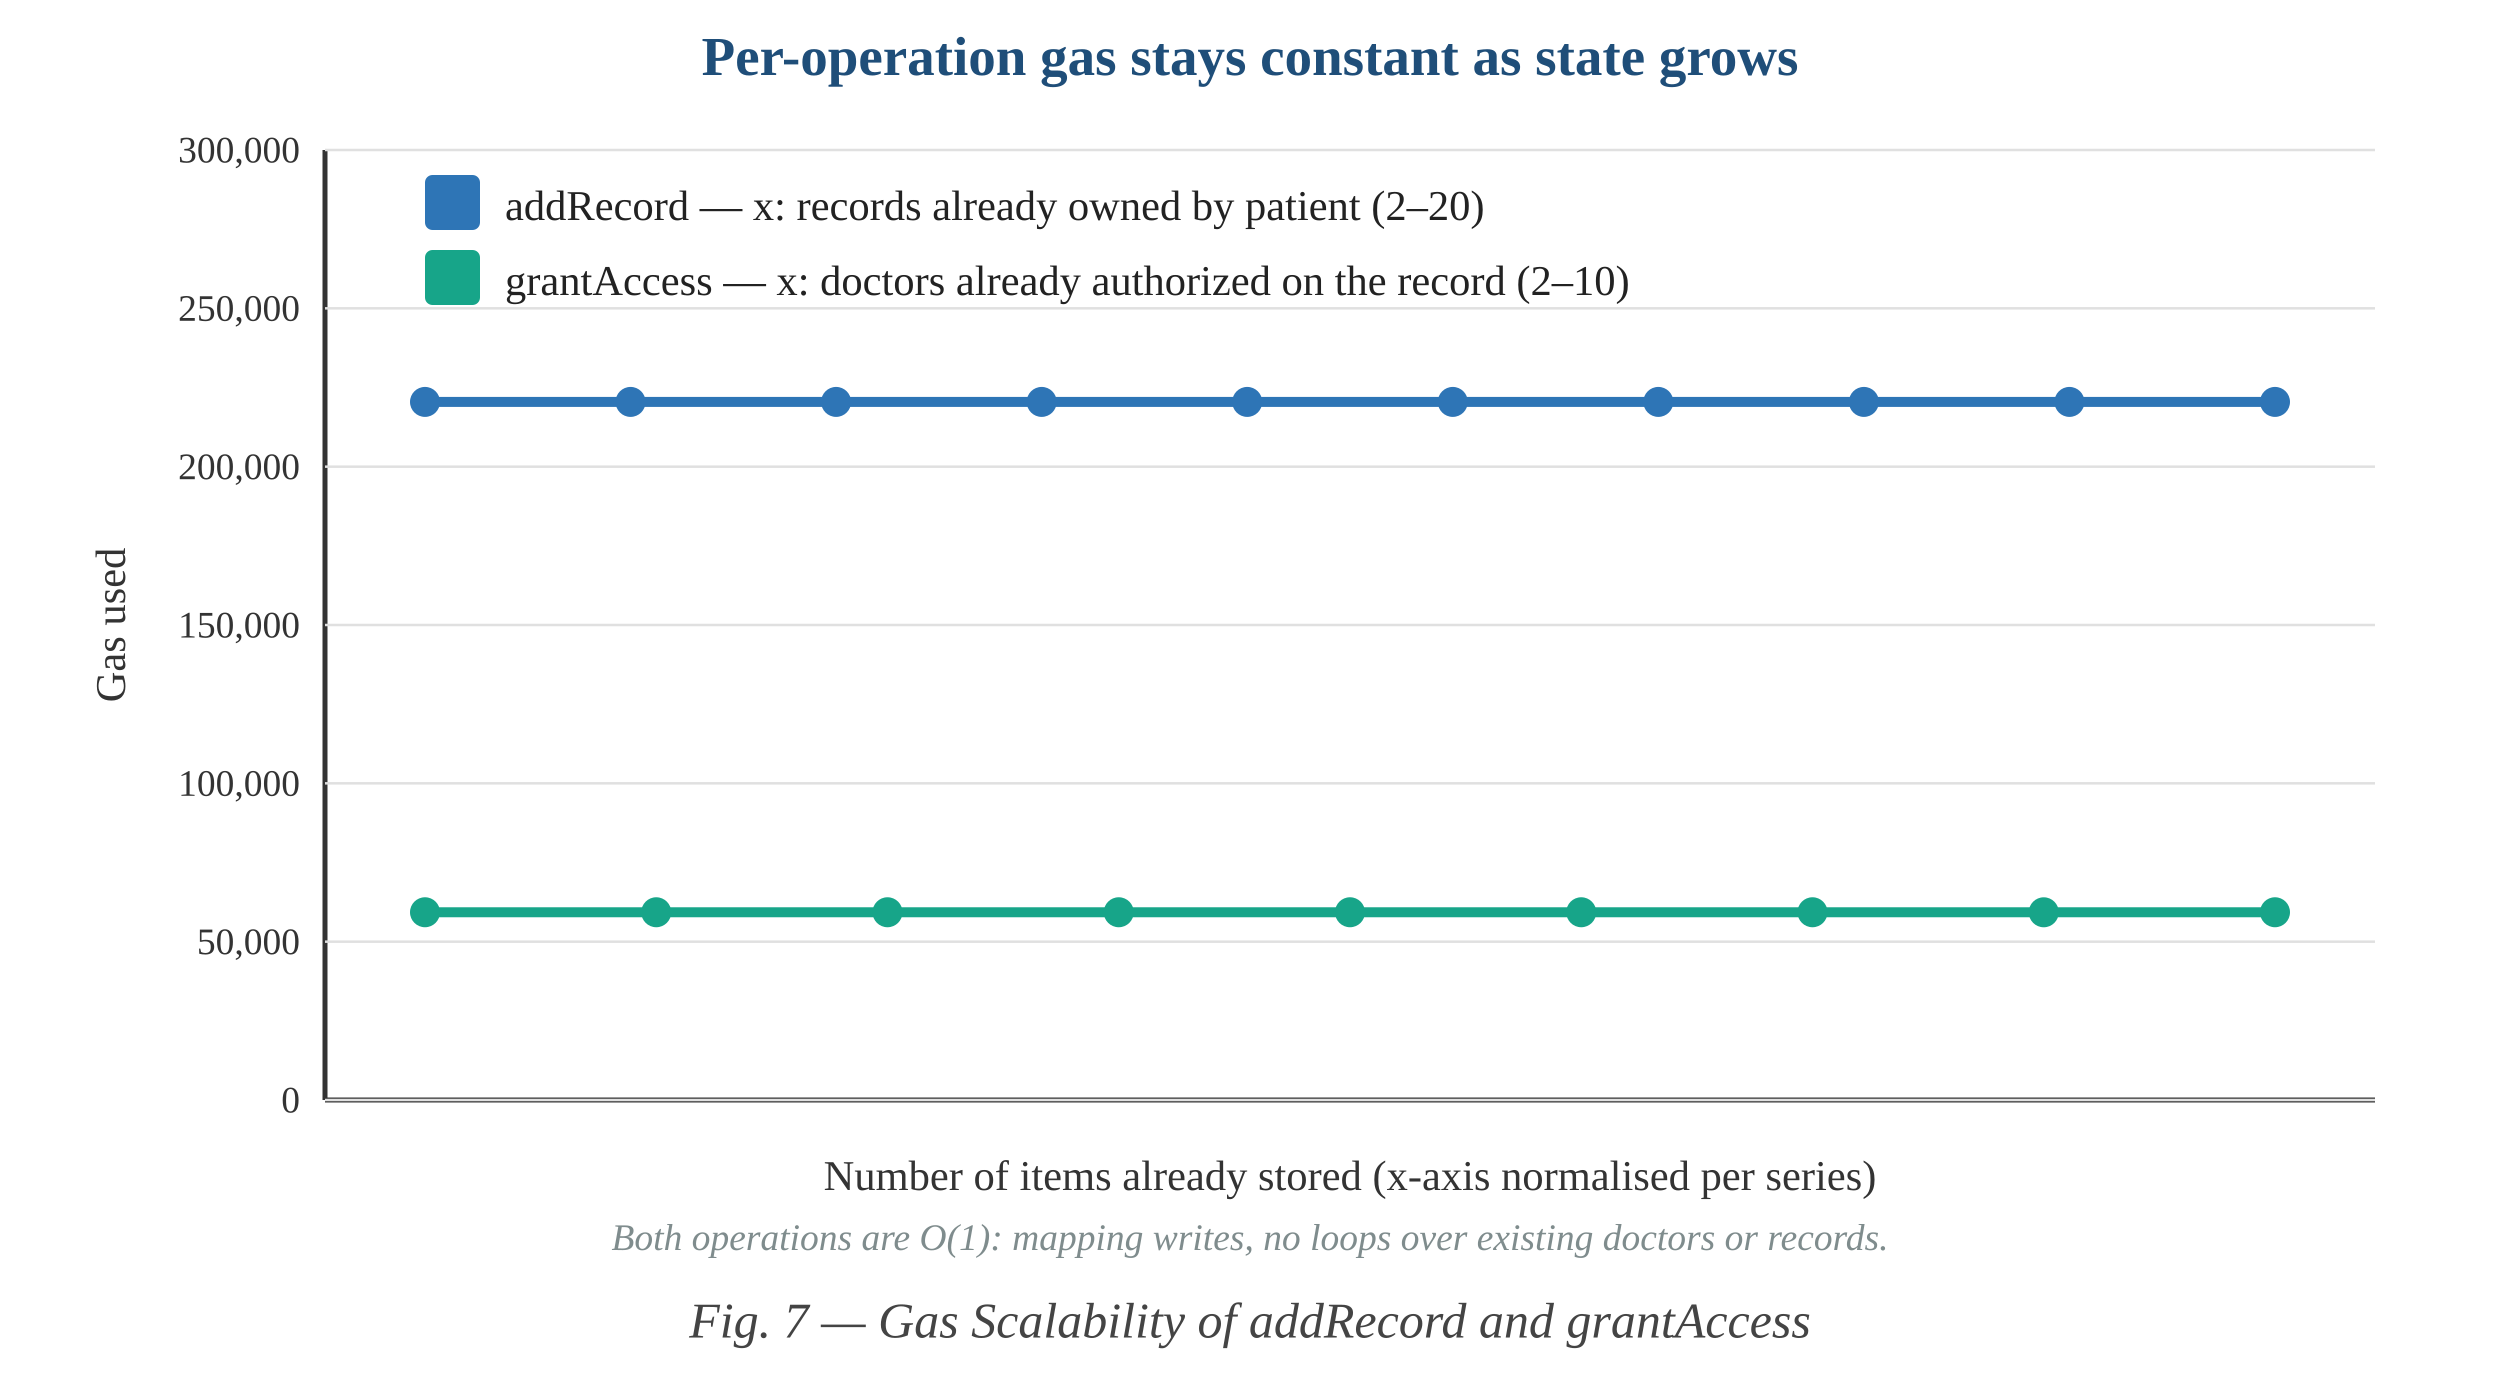
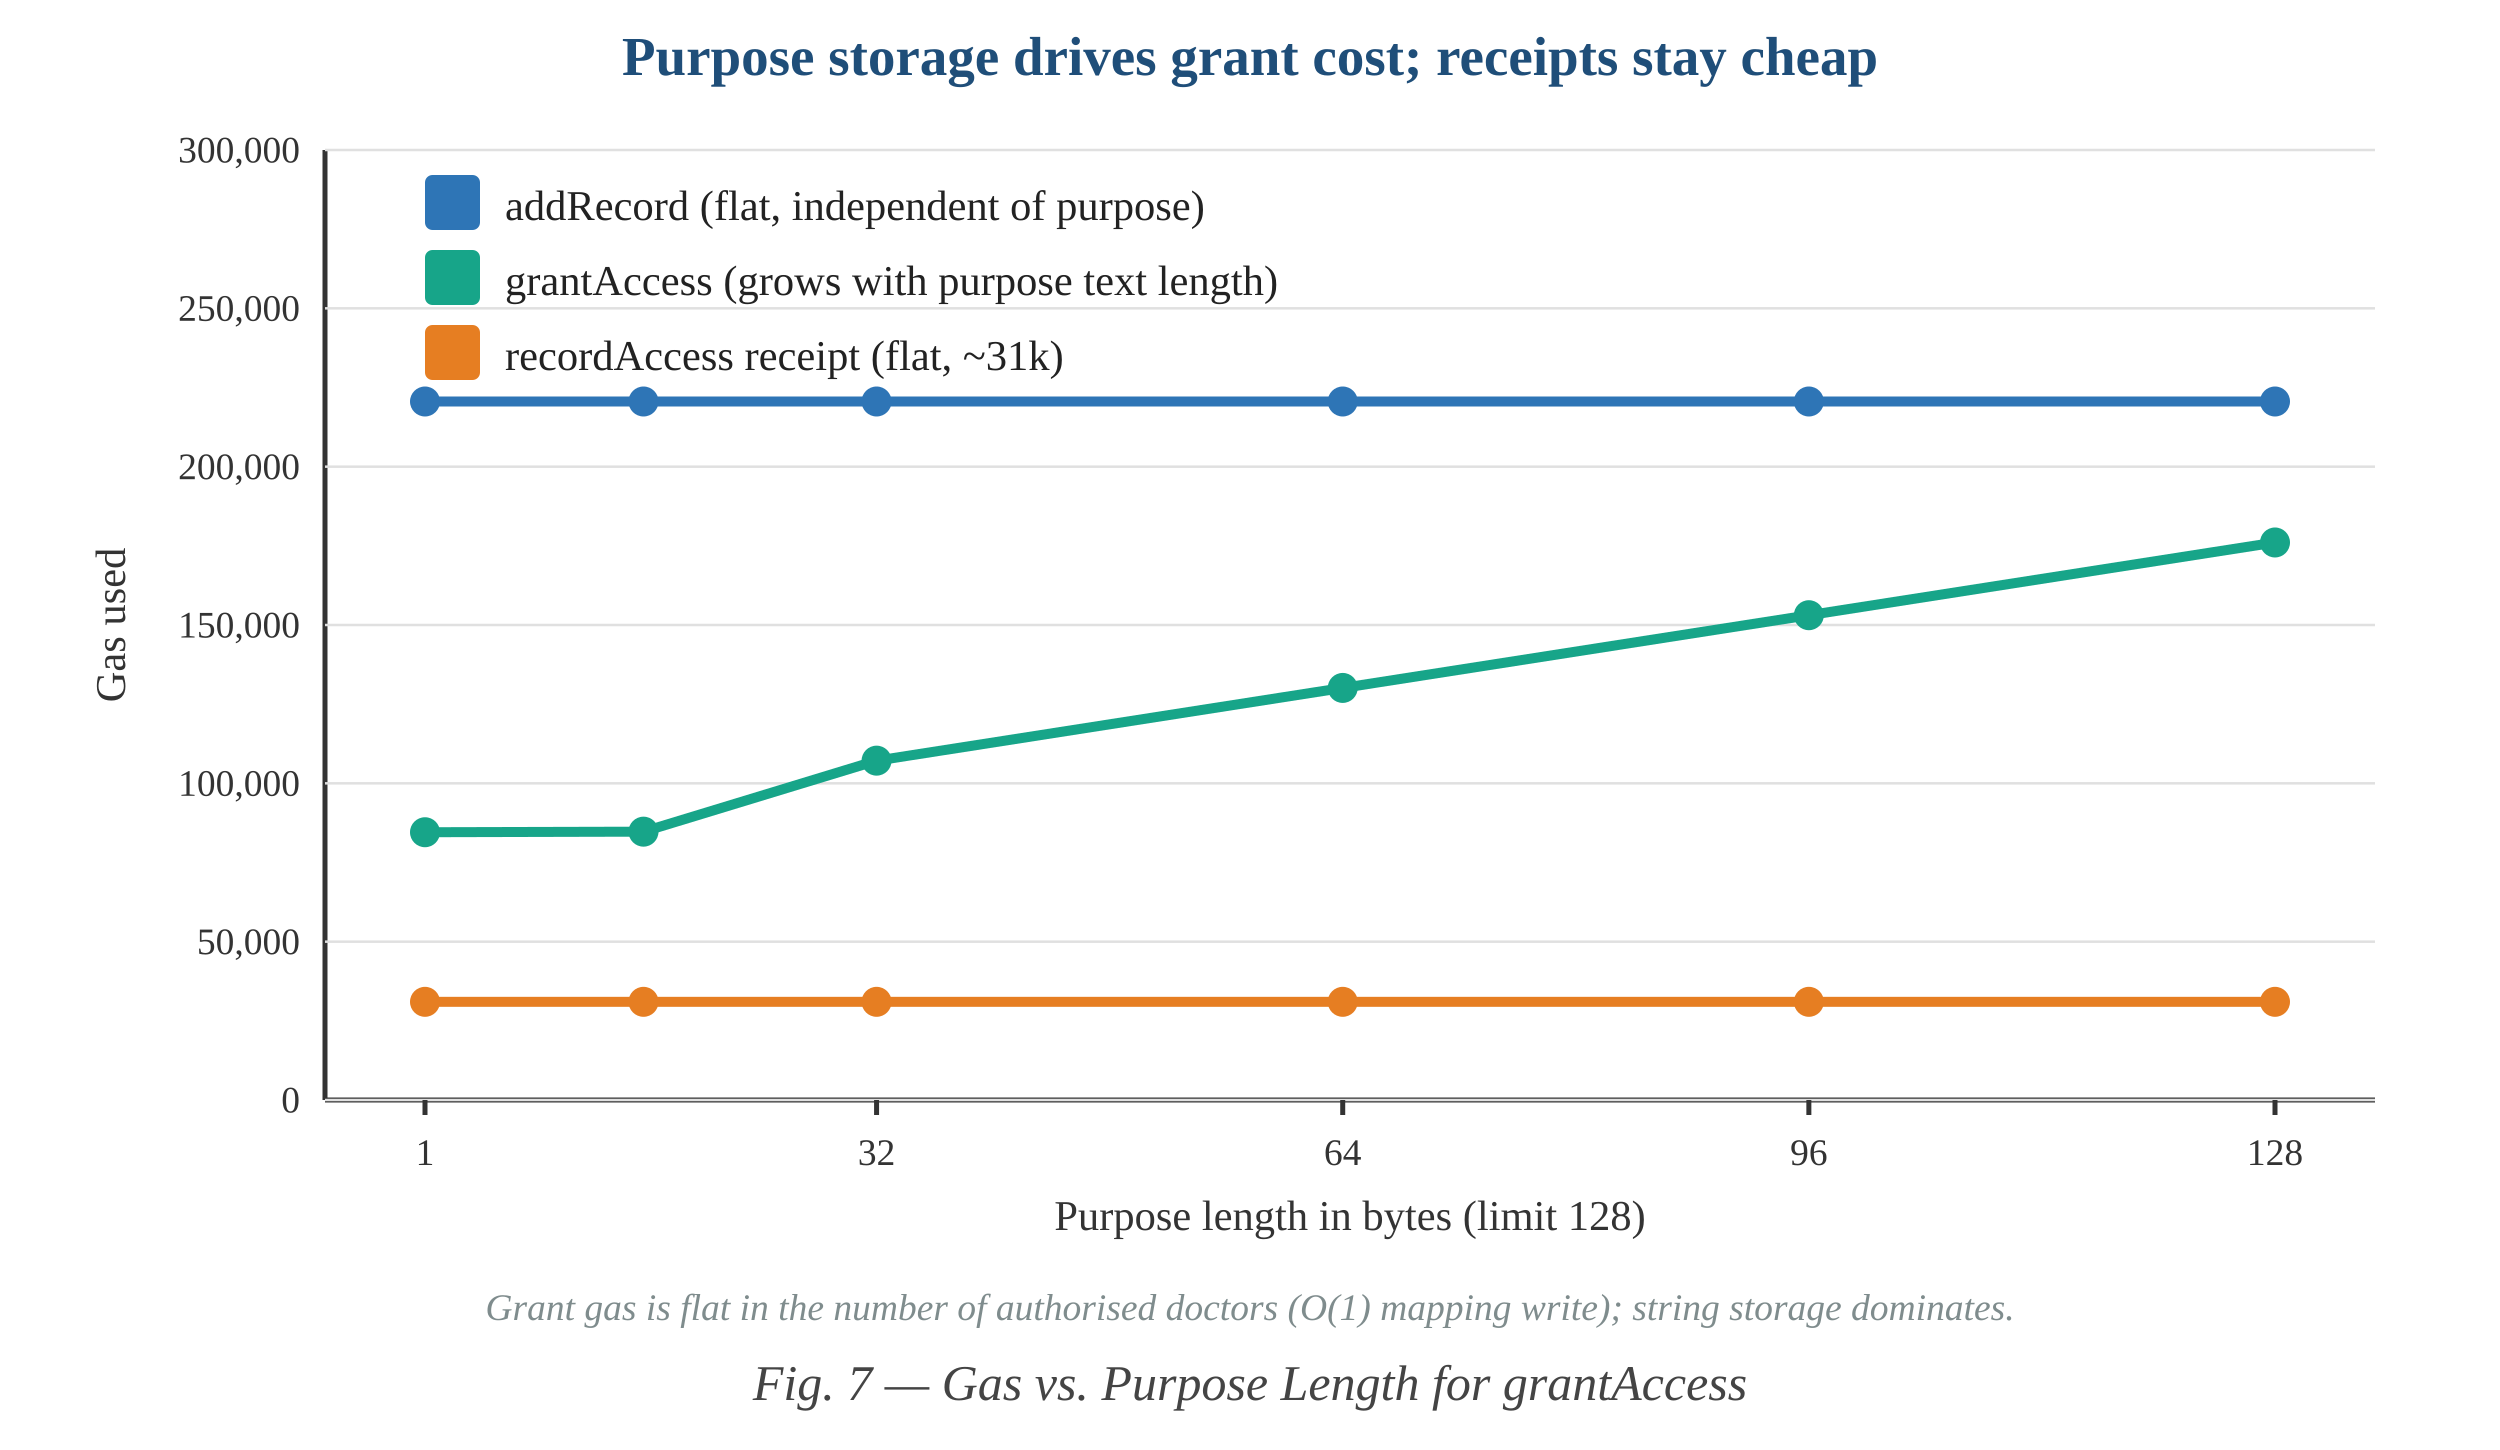
- <svg xmlns="http://www.w3.org/2000/svg" width="1000" height="560" viewBox="0 0 1000 560" font-family="'Times New Roman', Georgia, serif">
+ <svg xmlns="http://www.w3.org/2000/svg" width="1000" height="580" viewBox="0 0 1000 580" font-family="'Times New Roman', Georgia, serif">
  <defs>
    <marker id="m1F4E79" viewBox="0 0 10 10" refX="8" refY="5" markerWidth="7" markerHeight="7" orient="auto-start-reverse">
      <path d="M0 0 L10 5 L0 10 z" fill="#1F4E79" />
    </marker>
    <marker id="mE67E22" viewBox="0 0 10 10" refX="8" refY="5" markerWidth="7" markerHeight="7" orient="auto-start-reverse">
      <path d="M0 0 L10 5 L0 10 z" fill="#E67E22" />
    </marker>
    <marker id="mC0392B" viewBox="0 0 10 10" refX="8" refY="5" markerWidth="7" markerHeight="7" orient="auto-start-reverse">
      <path d="M0 0 L10 5 L0 10 z" fill="#C0392B" />
    </marker>
    <marker id="m7F8C8D" viewBox="0 0 10 10" refX="8" refY="5" markerWidth="7" markerHeight="7" orient="auto-start-reverse">
      <path d="M0 0 L10 5 L0 10 z" fill="#7F8C8D" />
    </marker>
    <marker id="m17A589" viewBox="0 0 10 10" refX="8" refY="5" markerWidth="7" markerHeight="7" orient="auto-start-reverse">
      <path d="M0 0 L10 5 L0 10 z" fill="#17A589" />
    </marker>
    <marker id="m2E75B6" viewBox="0 0 10 10" refX="8" refY="5" markerWidth="7" markerHeight="7" orient="auto-start-reverse">
      <path d="M0 0 L10 5 L0 10 z" fill="#2E75B6" />
    </marker>
  </defs>
-   <rect width="1000" height="560" fill="#FFFFFF" />
+   <rect width="1000" height="580" fill="#FFFFFF" />
  <line x1="130" y1="60" x2="130" y2="440" stroke="#333" stroke-width="2" />
  <line x1="130" y1="440" x2="950" y2="440" stroke="#333" stroke-width="2" />
  <line x1="130" y1="440.0" x2="950" y2="440.0" stroke="#E0E0E0" stroke-width="1" />
  <text x="120" y="445.0" font-size="15" fill="#333" font-weight="normal" text-anchor="end" font-style="normal">0</text>
  <line x1="130" y1="376.667" x2="950" y2="376.667" stroke="#E0E0E0" stroke-width="1" />
  <text x="120" y="381.667" font-size="15" fill="#333" font-weight="normal" text-anchor="end" font-style="normal">50,000</text>
  <line x1="130" y1="313.333" x2="950" y2="313.333" stroke="#E0E0E0" stroke-width="1" />
  <text x="120" y="318.333" font-size="15" fill="#333" font-weight="normal" text-anchor="end" font-style="normal">100,000</text>
  <line x1="130" y1="250.0" x2="950" y2="250.0" stroke="#E0E0E0" stroke-width="1" />
  <text x="120" y="255.0" font-size="15" fill="#333" font-weight="normal" text-anchor="end" font-style="normal">150,000</text>
  <line x1="130" y1="186.667" x2="950" y2="186.667" stroke="#E0E0E0" stroke-width="1" />
  <text x="120" y="191.667" font-size="15" fill="#333" font-weight="normal" text-anchor="end" font-style="normal">200,000</text>
  <line x1="130" y1="123.333" x2="950" y2="123.333" stroke="#E0E0E0" stroke-width="1" />
  <text x="120" y="128.333" font-size="15" fill="#333" font-weight="normal" text-anchor="end" font-style="normal">250,000</text>
  <line x1="130" y1="60.0" x2="950" y2="60.0" stroke="#E0E0E0" stroke-width="1" />
  <text x="120" y="65.0" font-size="15" fill="#333" font-weight="normal" text-anchor="end" font-style="normal">300,000</text>
  <text x="50" y="250.0" font-size="17" fill="#333" font-weight="normal" text-anchor="middle" font-style="normal" transform="rotate(-90 50 250.0)">Gas used</text>
-   <path d="M 170.0 160.766 L 252.222 160.766 L 334.444 160.766 L 416.667 160.766 L 498.889 160.766 L 581.111 160.766 L 663.333 160.766 L 745.556 160.766 L 827.778 160.766 L 910.0 160.766" fill="none" stroke="#2E75B6" stroke-width="4" />
-   <circle cx="170.0" cy="160.766" r="6" fill="#2E75B6" />
-   <circle cx="252.222" cy="160.766" r="6" fill="#2E75B6" />
-   <circle cx="334.444" cy="160.766" r="6" fill="#2E75B6" />
-   <circle cx="416.667" cy="160.766" r="6" fill="#2E75B6" />
-   <circle cx="498.889" cy="160.766" r="6" fill="#2E75B6" />
-   <circle cx="581.111" cy="160.766" r="6" fill="#2E75B6" />
-   <circle cx="663.333" cy="160.766" r="6" fill="#2E75B6" />
-   <circle cx="745.556" cy="160.766" r="6" fill="#2E75B6" />
-   <circle cx="827.778" cy="160.766" r="6" fill="#2E75B6" />
-   <circle cx="910.0" cy="160.766" r="6" fill="#2E75B6" />
+   <line x1="170.0" y1="440" x2="170.0" y2="446" stroke="#333" stroke-width="2" />
+   <text x="170.0" y="466" font-size="15" fill="#333" font-weight="normal" text-anchor="middle" font-style="normal">1</text>
+   <line x1="350.63" y1="440" x2="350.63" y2="446" stroke="#333" stroke-width="2" />
+   <text x="350.63" y="466" font-size="15" fill="#333" font-weight="normal" text-anchor="middle" font-style="normal">32</text>
+   <line x1="537.087" y1="440" x2="537.087" y2="446" stroke="#333" stroke-width="2" />
+   <text x="537.087" y="466" font-size="15" fill="#333" font-weight="normal" text-anchor="middle" font-style="normal">64</text>
+   <line x1="723.543" y1="440" x2="723.543" y2="446" stroke="#333" stroke-width="2" />
+   <text x="723.543" y="466" font-size="15" fill="#333" font-weight="normal" text-anchor="middle" font-style="normal">96</text>
+   <line x1="910.0" y1="440" x2="910.0" y2="446" stroke="#333" stroke-width="2" />
+   <text x="910.0" y="466" font-size="15" fill="#333" font-weight="normal" text-anchor="middle" font-style="normal">128</text>
+   <path d="M 170.0 160.6 L 257.402 160.6 L 350.63 160.6 L 537.087 160.6 L 723.543 160.6 L 910.0 160.6" fill="none" stroke="#2E75B6" stroke-width="4" />
+   <circle cx="170.0" cy="160.6" r="6" fill="#2E75B6" />
+   <circle cx="257.402" cy="160.6" r="6" fill="#2E75B6" />
+   <circle cx="350.63" cy="160.6" r="6" fill="#2E75B6" />
+   <circle cx="537.087" cy="160.6" r="6" fill="#2E75B6" />
+   <circle cx="723.543" cy="160.6" r="6" fill="#2E75B6" />
+   <circle cx="910.0" cy="160.6" r="6" fill="#2E75B6" />
  <rect x="170" y="70" width="22" height="22" rx="3" fill="#2E75B6" />
-   <text x="202" y="88" font-size="17" fill="#222" font-weight="normal" text-anchor="start" font-style="normal">addRecord — x: records already owned by patient (2–20)</text>
-   <path d="M 170.0 364.902 L 262.5 364.902 L 355.0 364.902 L 447.5 364.902 L 540.0 364.902 L 632.5 364.902 L 725.0 364.902 L 817.5 364.917 L 910.0 364.902" fill="none" stroke="#17A589" stroke-width="4" />
-   <circle cx="170.0" cy="364.902" r="6" fill="#17A589" />
-   <circle cx="262.5" cy="364.902" r="6" fill="#17A589" />
-   <circle cx="355.0" cy="364.902" r="6" fill="#17A589" />
-   <circle cx="447.5" cy="364.902" r="6" fill="#17A589" />
-   <circle cx="540.0" cy="364.902" r="6" fill="#17A589" />
-   <circle cx="632.5" cy="364.902" r="6" fill="#17A589" />
-   <circle cx="725.0" cy="364.902" r="6" fill="#17A589" />
-   <circle cx="817.5" cy="364.917" r="6" fill="#17A589" />
-   <circle cx="910.0" cy="364.902" r="6" fill="#17A589" />
+   <text x="202" y="88" font-size="17" fill="#222" font-weight="normal" text-anchor="start" font-style="normal">addRecord (flat, independent of purpose)</text>
+   <path d="M 170.0 332.894 L 257.402 332.666 L 350.63 304.261 L 537.087 275.172 L 723.543 246.083 L 910.0 216.994" fill="none" stroke="#17A589" stroke-width="4" />
+   <circle cx="170.0" cy="332.894" r="6" fill="#17A589" />
+   <circle cx="257.402" cy="332.666" r="6" fill="#17A589" />
+   <circle cx="350.63" cy="304.261" r="6" fill="#17A589" />
+   <circle cx="537.087" cy="275.172" r="6" fill="#17A589" />
+   <circle cx="723.543" cy="246.083" r="6" fill="#17A589" />
+   <circle cx="910.0" cy="216.994" r="6" fill="#17A589" />
  <rect x="170" y="100" width="22" height="22" rx="3" fill="#17A589" />
-   <text x="202" y="118" font-size="17" fill="#222" font-weight="normal" text-anchor="start" font-style="normal">grantAccess — x: doctors already authorized on the record (2–10)</text>
-   <text x="540.0" y="476" font-size="17" fill="#333" font-weight="normal" text-anchor="middle" font-style="normal">Number of items already stored (x-axis normalised per series)</text>
-   <text x="500" y="30" font-size="22" fill="#1F4E79" font-weight="bold" text-anchor="middle" font-style="normal">Per-operation gas stays constant as state grows</text>
-   <text x="500" y="500" font-size="15" fill="#7F8C8D" font-weight="normal" text-anchor="middle" font-style="italic">Both operations are O(1): mapping writes, no loops over existing doctors or records.</text>
-   <text x="500" y="535" font-size="20" fill="#444" font-weight="normal" text-anchor="middle" font-style="italic">Fig. 7 — Gas Scalability of addRecord and grantAccess</text>
+   <text x="202" y="118" font-size="17" fill="#222" font-weight="normal" text-anchor="start" font-style="normal">grantAccess (grows with purpose text length)</text>
+   <path d="M 170.0 400.732 L 257.402 400.732 L 350.63 400.732 L 537.087 400.732 L 723.543 400.732 L 910.0 400.732" fill="none" stroke="#E67E22" stroke-width="4" />
+   <circle cx="170.0" cy="400.732" r="6" fill="#E67E22" />
+   <circle cx="257.402" cy="400.732" r="6" fill="#E67E22" />
+   <circle cx="350.63" cy="400.732" r="6" fill="#E67E22" />
+   <circle cx="537.087" cy="400.732" r="6" fill="#E67E22" />
+   <circle cx="723.543" cy="400.732" r="6" fill="#E67E22" />
+   <circle cx="910.0" cy="400.732" r="6" fill="#E67E22" />
+   <rect x="170" y="130" width="22" height="22" rx="3" fill="#E67E22" />
+   <text x="202" y="148" font-size="17" fill="#222" font-weight="normal" text-anchor="start" font-style="normal">recordAccess receipt (flat, ~31k)</text>
+   <text x="540.0" y="492" font-size="17" fill="#333" font-weight="normal" text-anchor="middle" font-style="normal">Purpose length in bytes (limit 128)</text>
+   <text x="500" y="30" font-size="22" fill="#1F4E79" font-weight="bold" text-anchor="middle" font-style="normal">Purpose storage drives grant cost; receipts stay cheap</text>
+   <text x="500" y="528" font-size="15" fill="#7F8C8D" font-weight="normal" text-anchor="middle" font-style="italic">Grant gas is flat in the number of authorised doctors (O(1) mapping write); string storage dominates.</text>
+   <text x="500" y="560" font-size="20" fill="#444" font-weight="normal" text-anchor="middle" font-style="italic">Fig. 7 — Gas vs. Purpose Length for grantAccess</text>
</svg>
